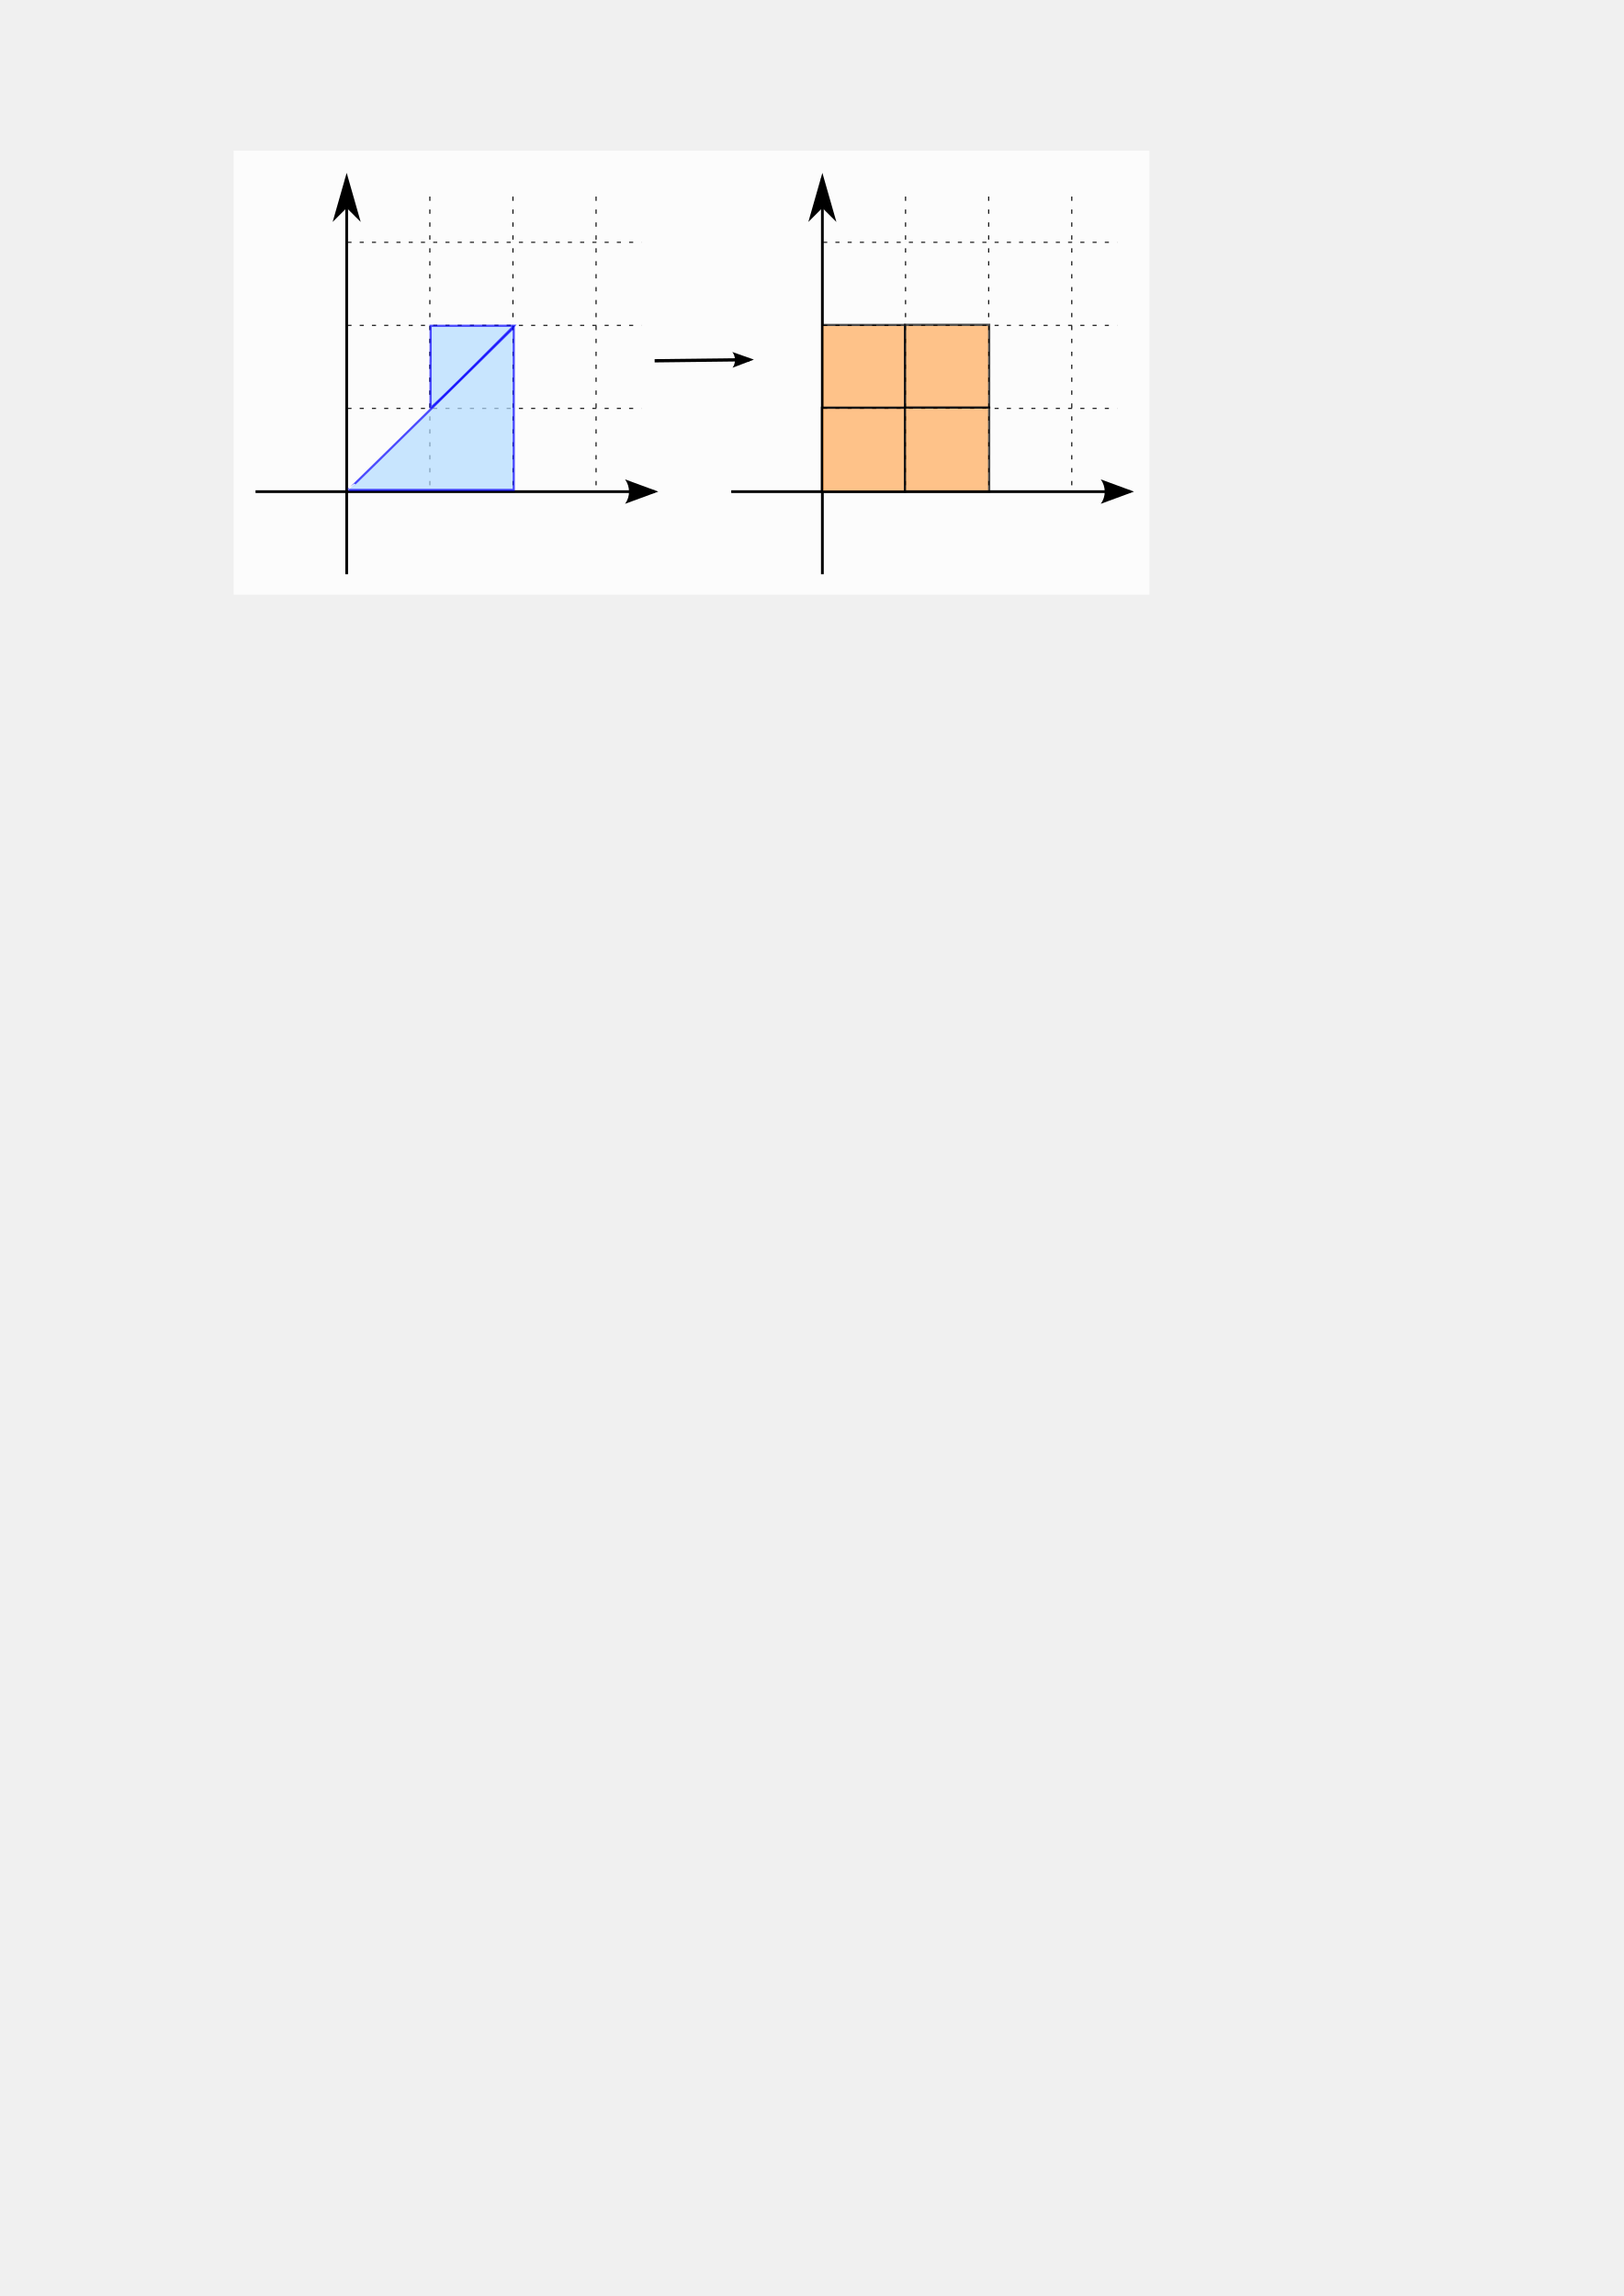
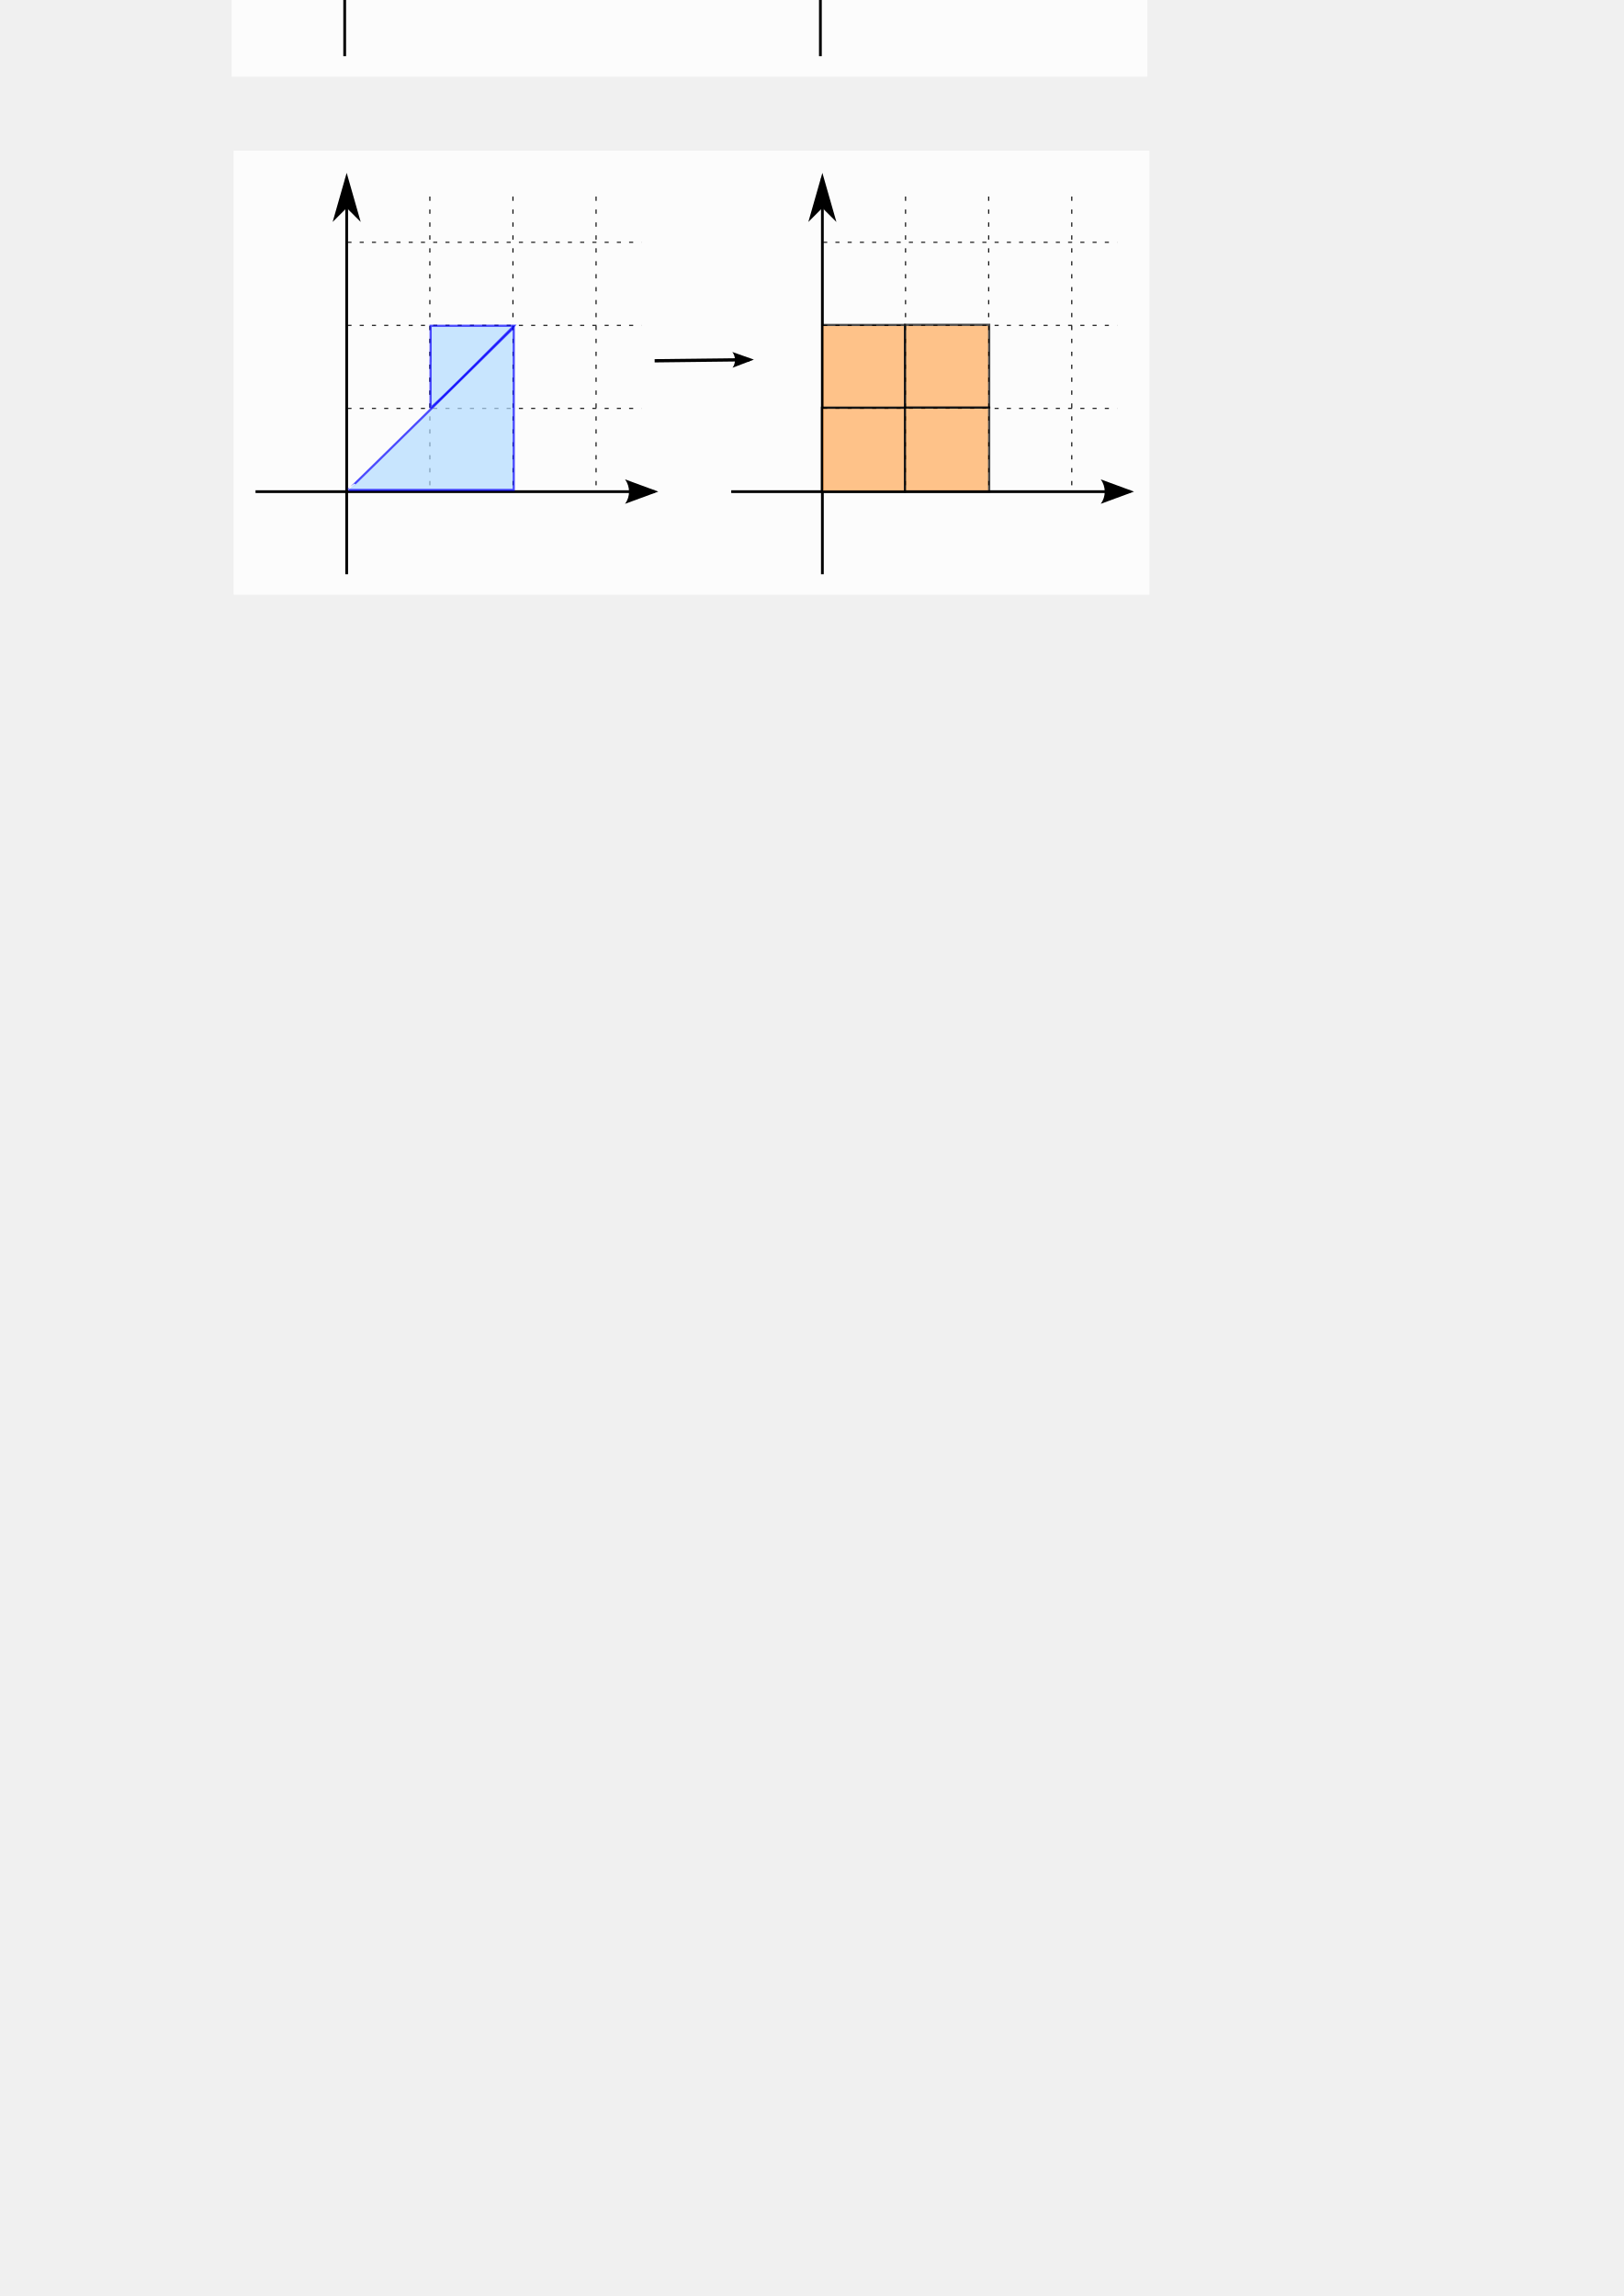
<svg xmlns="http://www.w3.org/2000/svg" width="744.094" height="1052.362" id="svg2" version="1.1">
  <defs id="defs4">
    <marker orient="auto" refY="0" refX="0" id="Arrow2Mend" style="overflow:visible">
      <path id="path3919" style="fill-rule:evenodd;stroke-width:0.625;stroke-linejoin:round" d="M 8.719,4.034 -2.207,0.016 8.719,-4.002 c -1.745,2.372 -1.735,5.617 -6e-7,8.035 z" transform="scale(-0.6,-0.6)" />
    </marker>
    <marker orient="auto" refY="0" refX="0" id="Arrow1Lend" style="overflow:visible">
      <path id="path3895" d="M 0,0 5,-5 -12.5,0 5,5 0,0 z" style="fill-rule:evenodd;stroke:#000000;stroke-width:1pt" transform="matrix(-0.8,0,0,-0.8,-10,0)" />
    </marker>
    <marker orient="auto" refY="0" refX="0" id="Arrow1Lstart" style="overflow:visible">
      <path id="path3824" d="M 0,0 5,-5 -12.5,0 5,5 0,0 z" style="fill-rule:evenodd;stroke:#000000;stroke-width:1pt" transform="matrix(0.8,0,0,0.8,10,0)" />
    </marker>
    <marker orient="auto" refY="0" refX="0" id="Arrow2Lend" style="overflow:visible">
      <path id="path3845" style="fill-rule:evenodd;stroke-width:0.625;stroke-linejoin:round" d="M 8.719,4.034 -2.207,0.016 8.719,-4.002 c -1.745,2.372 -1.735,5.617 -6e-7,8.035 z" transform="matrix(-1.1,0,0,-1.1,-1.1,0)" />
    </marker>
+     <marker orient="auto" refY="0" refX="0" id="Arrow2Mend-9" style="overflow:visible">
+       <path id="path3919-4" style="fill-rule:evenodd;stroke-width:0.625;stroke-linejoin:round" d="M 8.719,4.034 -2.207,0.016 8.719,-4.002 c -1.745,2.372 -1.735,5.617 -6e-7,8.035 z" transform="scale(-0.6,-0.6)" />
+     </marker>
+     <marker orient="auto" refY="0" refX="0" id="Arrow2Lend-9" style="overflow:visible">
+       <path id="path3845-8" style="fill-rule:evenodd;stroke-width:0.625;stroke-linejoin:round" d="M 8.719,4.034 -2.207,0.016 8.719,-4.002 c -1.745,2.372 -1.735,5.617 -6e-7,8.035 z" transform="matrix(-1.1,0,0,-1.1,-1.1,0)" />
+     </marker>
+     <marker orient="auto" refY="0" refX="0" id="Arrow1Lstart-8" style="overflow:visible">
+       <path id="path3824-0" d="M 0,0 5,-5 -12.5,0 5,5 0,0 z" style="fill-rule:evenodd;stroke:#000000;stroke-width:1pt" transform="matrix(0.8,0,0,0.8,10,0)" />
+     </marker>
+     <marker orient="auto" refY="0" refX="0" id="marker3060" style="overflow:visible">
+       <path id="path3062" style="fill-rule:evenodd;stroke-width:0.625;stroke-linejoin:round" d="M 8.719,4.034 -2.207,0.016 8.719,-4.002 c -1.745,2.372 -1.735,5.617 -6e-7,8.035 z" transform="matrix(-1.1,0,0,-1.1,-1.1,0)" />
+     </marker>
+     <marker orient="auto" refY="0" refX="0" id="marker3064" style="overflow:visible">
+       <path id="path3066" d="M 0,0 5,-5 -12.5,0 5,5 0,0 z" style="fill-rule:evenodd;stroke:#000000;stroke-width:1pt" transform="matrix(0.8,0,0,0.8,10,0)" />
+     </marker>
  </defs>
  <g id="layer6" style="display:inline">
    <rect y="69.026" x="107.074" height="203.562" width="419.67" id="rect3522" style="opacity:0.8;fill:#ffffff;fill-opacity:1;fill-rule:nonzero;stroke:none" />
+     <rect y="-168.419" x="106.165" height="203.562" width="419.67" id="rect3522-0" style="opacity:0.8;fill:#ffffff;fill-opacity:1;fill-rule:nonzero;stroke:none;display:inline" />
+     <path id="path3524-7" d="m 375.962,-155.763 0,181.516" style="fill:none;stroke:#000000;stroke-width:1.267px;stroke-linecap:butt;stroke-linejoin:miter;stroke-opacity:1;marker-start:url(#Arrow1Lstart);marker-end:none;display:inline" />
+     <path id="path3526-3" d="m 334.191,-12.099 182.898,0" style="fill:none;stroke:#000000;stroke-width:1.267;stroke-linecap:butt;stroke-linejoin:miter;stroke-miterlimit:4;stroke-opacity:1;stroke-dasharray:none;marker-end:url(#Arrow2Lend);display:inline" />
+     <path style="fill:none;stroke:#000000;stroke-width:0.494;stroke-linecap:butt;stroke-linejoin:miter;stroke-miterlimit:4;stroke-opacity:1;stroke-dasharray:1.975, 3.951;stroke-dashoffset:0;display:inline" d="m 452.164,-147.36 0,134.547" id="path3528-5" />
+     <path style="fill:none;stroke:#000000;stroke-width:0.468;stroke-linecap:butt;stroke-linejoin:miter;stroke-miterlimit:4;stroke-opacity:1;stroke-dasharray:1.871, 3.741;stroke-dashoffset:0;display:inline" d="m 376.319,-88.324 134.732,0" id="path3534-5" />
+     <flowRoot transform="matrix(1.173867,0,0,1.173867,-97.58554,-756.6626)" style="font-size:29.186px;font-style:normal;font-weight:normal;line-height:125%;letter-spacing:0px;word-spacing:0px;fill:#000000;fill-opacity:1;stroke:none;display:inline;font-family:Sans" id="flowRoot3540-8" xml:space="preserve">
+       <flowRegion id="flowRegion3542-0">
+         <rect y="626.078" x="487.399" height="48.487" width="121.218" id="rect3544-3" style="font-size:29.186px" />
+       </flowRegion>
+       <flowPara style="font-size:29.186px;font-style:italic" id="flowPara3546-4">x</flowPara>
+     </flowRoot>
+     <flowRoot xml:space="preserve" id="flowRoot3548-8" style="font-size:29.186px;font-style:normal;font-weight:normal;line-height:125%;letter-spacing:0px;word-spacing:0px;fill:#000000;fill-opacity:1;stroke:none;display:inline;font-family:Sans" transform="matrix(1.173867,0,0,1.173867,-221.8051,-884.1556)">
+       <flowRegion id="flowRegion3550-6">
+         <rect id="rect3552-8" width="121.218" height="48.487" x="487.399" y="626.078" style="font-size:29.186px" />
+       </flowRegion>
+       <flowPara id="flowPara3554-9" style="font-size:29.186px;font-style:italic">y</flowPara>
+     </flowRoot>
+     <flowRoot xml:space="preserve" id="flowRoot3556-1" style="font-size:34.469px;font-style:normal;font-weight:normal;line-height:125%;letter-spacing:0px;word-spacing:0px;fill:#000000;fill-opacity:1;stroke:none;display:inline;font-family:Sans" transform="matrix(0.4969688,0,0,0.4969688,90.91987,-315.4826)">
+       <flowRegion id="flowRegion3558-1">
+         <rect id="rect3560-6" width="121.218" height="48.487" x="487.399" y="626.078" style="font-size:34.469px" />
+       </flowRegion>
+       <flowPara id="flowPara3562-3" style="font-size:34.469px;font-style:italic">0,0</flowPara>
+     </flowRoot>
+     <path id="path3568-2" d="m 414.081,-147.36 0,134.547" style="fill:none;stroke:#000000;stroke-width:0.494;stroke-linecap:butt;stroke-linejoin:miter;stroke-miterlimit:4;stroke-opacity:1;stroke-dasharray:1.975, 3.951;stroke-dashoffset:0;display:inline" />
+     <path style="fill:none;stroke:#000000;stroke-width:0.494;stroke-linecap:butt;stroke-linejoin:miter;stroke-miterlimit:4;stroke-opacity:1;stroke-dasharray:1.975, 3.951;stroke-dashoffset:0;display:inline" d="m 490.257,-147.36 0,134.547" id="path3570-6" />
+     <path id="path3578-7" d="m 376.319,-50.249 134.732,0" style="fill:none;stroke:#000000;stroke-width:0.468;stroke-linecap:butt;stroke-linejoin:miter;stroke-miterlimit:4;stroke-opacity:1;stroke-dasharray:1.871, 3.741;stroke-dashoffset:0;display:inline" />
+     <path style="fill:none;stroke:#000000;stroke-width:0.468;stroke-linecap:butt;stroke-linejoin:miter;stroke-miterlimit:4;stroke-opacity:1;stroke-dasharray:1.871, 3.741;stroke-dashoffset:0;display:inline" d="m 376.319,-126.382 134.732,0" id="path3580-7" />
+     <path style="fill:none;stroke:#000000;stroke-width:1.267px;stroke-linecap:butt;stroke-linejoin:miter;stroke-opacity:1;marker-start:url(#Arrow1Lstart);marker-end:none;display:inline" d="m 157.962,-155.763 0,181.516" id="path4409-5" />
+     <path style="fill:none;stroke:#000000;stroke-width:1.267px;stroke-linecap:butt;stroke-linejoin:miter;stroke-opacity:1;marker-end:url(#Arrow2Lend);display:inline" d="m 116.191,-12.099 182.898,0" id="path4411-2" />
+     <path id="path4413-6" d="m 234.164,-147.36 0,134.547" style="fill:none;stroke:#000000;stroke-width:0.494;stroke-linecap:butt;stroke-linejoin:miter;stroke-miterlimit:4;stroke-opacity:1;stroke-dasharray:1.975, 3.951;stroke-dashoffset:0;display:inline" />
+     <path id="path4415-8" d="m 158.319,-88.324 134.732,0" style="fill:none;stroke:#000000;stroke-width:0.468;stroke-linecap:butt;stroke-linejoin:miter;stroke-miterlimit:4;stroke-opacity:1;stroke-dasharray:1.871, 3.741;stroke-dashoffset:0;display:inline" />
+     <flowRoot xml:space="preserve" id="flowRoot4417-3" style="font-size:29.186px;font-style:normal;font-weight:normal;line-height:125%;letter-spacing:0px;word-spacing:0px;fill:#000000;fill-opacity:1;stroke:none;display:inline;font-family:Sans" transform="matrix(1.173867,0,0,1.173867,-315.5855,-756.6626)">
+       <flowRegion id="flowRegion4419-2">
+         <rect style="font-size:29.186px" id="rect4421-9" width="121.218" height="48.487" x="487.399" y="626.078" />
+       </flowRegion>
+       <flowPara id="flowPara4423-3" style="font-size:29.186px;font-style:italic">x</flowPara>
+     </flowRoot>
+     <flowRoot transform="matrix(1.173867,0,0,1.173867,-439.8051,-884.1556)" style="font-size:29.186px;font-style:normal;font-weight:normal;line-height:125%;letter-spacing:0px;word-spacing:0px;fill:#000000;fill-opacity:1;stroke:none;display:inline;font-family:Sans" id="flowRoot4425-0" xml:space="preserve">
+       <flowRegion id="flowRegion4427-0">
+         <rect style="font-size:29.186px" y="626.078" x="487.399" height="48.487" width="121.218" id="rect4429-3" />
+       </flowRegion>
+       <flowPara style="font-size:29.186px;font-style:italic" id="flowPara4431-0">y</flowPara>
+     </flowRoot>
+     <flowRoot transform="matrix(0.4969688,0,0,0.4969688,-127.0801,-315.4826)" style="font-size:34.469px;font-style:normal;font-weight:normal;line-height:125%;letter-spacing:0px;word-spacing:0px;fill:#000000;fill-opacity:1;stroke:none;display:inline;font-family:Sans" id="flowRoot4433-3" xml:space="preserve">
+       <flowRegion id="flowRegion4435-8">
+         <rect style="font-size:34.469px" y="626.078" x="487.399" height="48.487" width="121.218" id="rect4437-7" />
+       </flowRegion>
+       <flowPara style="font-size:34.469px;font-style:italic" id="flowPara4439-4">0,0</flowPara>
+     </flowRoot>
+     <path style="fill:none;stroke:#000000;stroke-width:0.494;stroke-linecap:butt;stroke-linejoin:miter;stroke-miterlimit:4;stroke-opacity:1;stroke-dasharray:1.975, 3.951;stroke-dashoffset:0;display:inline" d="m 196.081,-147.36 0,134.547" id="path4441-1" />
+     <path id="path4443-0" d="m 272.257,-147.36 0,134.547" style="fill:none;stroke:#000000;stroke-width:0.494;stroke-linecap:butt;stroke-linejoin:miter;stroke-miterlimit:4;stroke-opacity:1;stroke-dasharray:1.975, 3.951;stroke-dashoffset:0;display:inline" />
+     <path style="fill:none;stroke:#000000;stroke-width:0.468;stroke-linecap:butt;stroke-linejoin:miter;stroke-miterlimit:4;stroke-opacity:1;stroke-dasharray:1.871, 3.741;stroke-dashoffset:0;display:inline" d="m 158.319,-50.249 134.732,0" id="path4445-8" />
+     <path id="path4447-9" d="m 158.319,-126.382 134.732,0" style="fill:none;stroke:#000000;stroke-width:0.468;stroke-linecap:butt;stroke-linejoin:miter;stroke-miterlimit:4;stroke-opacity:1;stroke-dasharray:1.871, 3.741;stroke-dashoffset:0;display:inline" />
+     <rect y="-88.504" x="375.907" height="37.944" width="37.887" id="rect3652-6" style="opacity:0.7;fill:#ffaa59;fill-opacity:1;stroke:#000000;stroke-width:1;stroke-miterlimit:4;stroke-opacity:1;stroke-dasharray:none;stroke-dashoffset:0;display:inline" />
+     <rect style="opacity:0.7;fill:#ffaa59;fill-opacity:1;stroke:#000000;stroke-width:1.003;stroke-miterlimit:4;stroke-opacity:1;stroke-dasharray:none;stroke-dashoffset:0;display:inline" id="rect4401-8" width="38.098" height="38.445" x="375.737" y="-50.555" />
+     <rect y="-50.646" x="413.79" height="38.451" width="38.61" id="rect4403-0" style="opacity:0.7;fill:#ffaa59;fill-opacity:1;stroke:#000000;stroke-width:1.016;stroke-miterlimit:4;stroke-opacity:1;stroke-dasharray:none;stroke-dashoffset:0;display:inline" />
+     <rect style="opacity:0.7;fill:#ffaa59;fill-opacity:1;stroke:#000000;stroke-width:1.009;stroke-miterlimit:4;stroke-opacity:1;stroke-dasharray:none;stroke-dashoffset:0;display:inline" id="rect4405-8" width="38.564" height="37.913" x="413.844" y="-88.568" />
+     <path style="opacity:0.7;fill:#b2dcff;fill-opacity:1;stroke:#0000ff;stroke-width:1;stroke-miterlimit:4;stroke-opacity:1;stroke-dasharray:none;stroke-dashoffset:0;display:inline" d="m 158.711,-12.877 43.409,0 32.402,0 0,-39.707 0,-34.74 c 0,0 -75.788,74.727 -75.811,74.448 z" id="rect4449-1" />
+     <path style="fill:none;stroke:#000000;stroke-width:1.5;stroke-linecap:butt;stroke-linejoin:miter;stroke-miterlimit:4;stroke-opacity:1;stroke-dasharray:none;marker-start:none;marker-end:url(#Arrow2Mend);display:inline" d="m 299.091,-72.082 43.5,-0.5" id="path4461-1" />
  </g>
  <g id="layer1" style="display:inline">
    <path id="path3524" d="m 376.87,81.681 0,181.516" style="fill:none;stroke:#000000;stroke-width:1.267px;stroke-linecap:butt;stroke-linejoin:miter;stroke-opacity:1;marker-start:url(#Arrow1Lstart);marker-end:none" />
    <path id="path3526" d="m 335.1,225.346 182.898,0" style="fill:none;stroke:#000000;stroke-width:1.267;stroke-linecap:butt;stroke-linejoin:miter;stroke-miterlimit:4;stroke-opacity:1;stroke-dasharray:none;marker-end:url(#Arrow2Lend)" />
    <path style="fill:none;stroke:#000000;stroke-width:0.494;stroke-linecap:butt;stroke-linejoin:miter;stroke-miterlimit:4;stroke-opacity:1;stroke-dasharray:1.975, 3.951;stroke-dashoffset:0" d="m 453.073,90.084 0,134.547" id="path3528" />
    <path style="fill:none;stroke:#000000;stroke-width:0.468;stroke-linecap:butt;stroke-linejoin:miter;stroke-miterlimit:4;stroke-opacity:1;stroke-dasharray:1.871, 3.741;stroke-dashoffset:0" d="m 377.228,149.12 134.732,0" id="path3534" />
    <flowRoot transform="matrix(1.173867,0,0,1.173867,-96.6769,-519.2183)" style="font-size:29.186px;font-style:normal;font-weight:normal;line-height:125%;letter-spacing:0px;word-spacing:0px;fill:#000000;fill-opacity:1;stroke:none;font-family:Sans" id="flowRoot3540" xml:space="preserve">
      <flowRegion id="flowRegion3542">
        <rect y="626.078" x="487.399" height="48.487" width="121.218" id="rect3544" style="font-size:29.186px" />
      </flowRegion>
      <flowPara style="font-size:29.186px;font-style:italic" id="flowPara3546">x</flowPara>
    </flowRoot>
    <flowRoot xml:space="preserve" id="flowRoot3548" style="font-size:29.186px;font-style:normal;font-weight:normal;line-height:125%;letter-spacing:0px;word-spacing:0px;fill:#000000;fill-opacity:1;stroke:none;font-family:Sans" transform="matrix(1.173867,0,0,1.173867,-220.8965,-646.7112)">
      <flowRegion id="flowRegion3550">
        <rect id="rect3552" width="121.218" height="48.487" x="487.399" y="626.078" style="font-size:29.186px" />
      </flowRegion>
      <flowPara id="flowPara3554" style="font-size:29.186px;font-style:italic">y</flowPara>
    </flowRoot>
    <flowRoot xml:space="preserve" id="flowRoot3556" style="font-size:34.469px;font-style:normal;font-weight:normal;line-height:125%;letter-spacing:0px;word-spacing:0px;fill:#000000;fill-opacity:1;stroke:none;font-family:Sans" transform="matrix(0.4969688,0,0,0.4969688,91.82851,-78.03819)">
      <flowRegion id="flowRegion3558">
        <rect id="rect3560" width="121.218" height="48.487" x="487.399" y="626.078" style="font-size:34.469px" />
      </flowRegion>
      <flowPara id="flowPara3562" style="font-size:34.469px;font-style:italic">0,0</flowPara>
    </flowRoot>
    <path id="path3568" d="m 414.989,90.084 0,134.547" style="fill:none;stroke:#000000;stroke-width:0.494;stroke-linecap:butt;stroke-linejoin:miter;stroke-miterlimit:4;stroke-opacity:1;stroke-dasharray:1.975, 3.951;stroke-dashoffset:0" />
    <path style="fill:none;stroke:#000000;stroke-width:0.494;stroke-linecap:butt;stroke-linejoin:miter;stroke-miterlimit:4;stroke-opacity:1;stroke-dasharray:1.975, 3.951;stroke-dashoffset:0" d="m 491.166,90.084 0,134.547" id="path3570" />
    <path id="path3578" d="m 377.228,187.195 134.732,0" style="fill:none;stroke:#000000;stroke-width:0.468;stroke-linecap:butt;stroke-linejoin:miter;stroke-miterlimit:4;stroke-opacity:1;stroke-dasharray:1.871, 3.741;stroke-dashoffset:0" />
    <path style="fill:none;stroke:#000000;stroke-width:0.468;stroke-linecap:butt;stroke-linejoin:miter;stroke-miterlimit:4;stroke-opacity:1;stroke-dasharray:1.871, 3.741;stroke-dashoffset:0" d="m 377.228,111.063 134.732,0" id="path3580" />
    <path style="fill:none;stroke:#000000;stroke-width:1.267px;stroke-linecap:butt;stroke-linejoin:miter;stroke-opacity:1;marker-start:url(#Arrow1Lstart);marker-end:none" d="m 158.87,81.681 0,181.516" id="path4409" />
    <path style="fill:none;stroke:#000000;stroke-width:1.267px;stroke-linecap:butt;stroke-linejoin:miter;stroke-opacity:1;marker-end:url(#Arrow2Lend)" d="m 117.1,225.346 182.898,0" id="path4411" />
    <path id="path4413" d="m 235.073,90.084 0,134.547" style="fill:none;stroke:#000000;stroke-width:0.494;stroke-linecap:butt;stroke-linejoin:miter;stroke-miterlimit:4;stroke-opacity:1;stroke-dasharray:1.975, 3.951;stroke-dashoffset:0" />
    <path id="path4415" d="m 159.228,149.12 134.732,0" style="fill:none;stroke:#000000;stroke-width:0.468;stroke-linecap:butt;stroke-linejoin:miter;stroke-miterlimit:4;stroke-opacity:1;stroke-dasharray:1.871, 3.741;stroke-dashoffset:0" />
    <flowRoot xml:space="preserve" id="flowRoot4417" style="font-size:29.186px;font-style:normal;font-weight:normal;line-height:125%;letter-spacing:0px;word-spacing:0px;fill:#000000;fill-opacity:1;stroke:none;font-family:Sans" transform="matrix(1.173867,0,0,1.173867,-314.6769,-519.2183)">
      <flowRegion id="flowRegion4419">
        <rect style="font-size:29.186px" id="rect4421" width="121.218" height="48.487" x="487.399" y="626.078" />
      </flowRegion>
      <flowPara id="flowPara4423" style="font-size:29.186px;font-style:italic">x</flowPara>
    </flowRoot>
    <flowRoot transform="matrix(1.173867,0,0,1.173867,-438.8965,-646.7112)" style="font-size:29.186px;font-style:normal;font-weight:normal;line-height:125%;letter-spacing:0px;word-spacing:0px;fill:#000000;fill-opacity:1;stroke:none;font-family:Sans" id="flowRoot4425" xml:space="preserve">
      <flowRegion id="flowRegion4427">
        <rect style="font-size:29.186px" y="626.078" x="487.399" height="48.487" width="121.218" id="rect4429" />
      </flowRegion>
      <flowPara style="font-size:29.186px;font-style:italic" id="flowPara4431">y</flowPara>
    </flowRoot>
    <flowRoot transform="matrix(0.4969688,0,0,0.4969688,-126.1715,-78.03819)" style="font-size:34.469px;font-style:normal;font-weight:normal;line-height:125%;letter-spacing:0px;word-spacing:0px;fill:#000000;fill-opacity:1;stroke:none;font-family:Sans" id="flowRoot4433" xml:space="preserve">
      <flowRegion id="flowRegion4435">
        <rect style="font-size:34.469px" y="626.078" x="487.399" height="48.487" width="121.218" id="rect4437" />
      </flowRegion>
      <flowPara style="font-size:34.469px;font-style:italic" id="flowPara4439">0,0</flowPara>
    </flowRoot>
    <path style="fill:none;stroke:#000000;stroke-width:0.494;stroke-linecap:butt;stroke-linejoin:miter;stroke-miterlimit:4;stroke-opacity:1;stroke-dasharray:1.975, 3.951;stroke-dashoffset:0" d="m 196.989,90.084 0,134.547" id="path4441" />
    <path id="path4443" d="m 273.166,90.084 0,134.547" style="fill:none;stroke:#000000;stroke-width:0.494;stroke-linecap:butt;stroke-linejoin:miter;stroke-miterlimit:4;stroke-opacity:1;stroke-dasharray:1.975, 3.951;stroke-dashoffset:0" />
    <path style="fill:none;stroke:#000000;stroke-width:0.468;stroke-linecap:butt;stroke-linejoin:miter;stroke-miterlimit:4;stroke-opacity:1;stroke-dasharray:1.871, 3.741;stroke-dashoffset:0" d="m 159.228,187.195 134.732,0" id="path4445" />
    <path id="path4447" d="m 159.228,111.063 134.732,0" style="fill:none;stroke:#000000;stroke-width:0.468;stroke-linecap:butt;stroke-linejoin:miter;stroke-miterlimit:4;stroke-opacity:1;stroke-dasharray:1.871, 3.741;stroke-dashoffset:0" />
  </g>
  <g id="layer5" style="display:inline">
    <rect y="148.941" x="376.816" height="37.944" width="37.887" id="rect3652" style="opacity:0.7;fill:#ffaa59;fill-opacity:1;stroke:#000000;stroke-width:1;stroke-miterlimit:4;stroke-opacity:1;stroke-dasharray:none;stroke-dashoffset:0" />
    <flowRoot xml:space="preserve" id="flowRoot4825" style="fill:black;stroke:none;stroke-opacity:1;stroke-width:1px;stroke-linejoin:miter;stroke-linecap:butt;fill-opacity:1;font-family:Sans;font-style:normal;font-weight:normal;font-size:40px;line-height:125%;letter-spacing:0px;word-spacing:0px">
      <flowRegion id="flowRegion4827">
        <rect id="rect4829" width="206.475" height="107.48" x="1038.74" y="-76.18" />
      </flowRegion>
      <flowPara id="flowPara4831" />
    </flowRoot>
    <rect style="opacity:0.7;fill:#ffaa59;fill-opacity:1;stroke:#000000;stroke-width:1.003;stroke-miterlimit:4;stroke-opacity:1;stroke-dasharray:none;stroke-dashoffset:0" id="rect4401" width="38.098" height="38.445" x="376.646" y="186.889" />
    <rect y="186.799" x="414.698" height="38.451" width="38.61" id="rect4403" style="opacity:0.7;fill:#ffaa59;fill-opacity:1;stroke:#000000;stroke-width:1.016;stroke-miterlimit:4;stroke-opacity:1;stroke-dasharray:none;stroke-dashoffset:0" />
    <rect style="opacity:0.7;fill:#ffaa59;fill-opacity:1;stroke:#000000;stroke-width:1.009;stroke-miterlimit:4;stroke-opacity:1;stroke-dasharray:none;stroke-dashoffset:0" id="rect4405" width="38.564" height="37.913" x="414.752" y="148.876" />
    <path style="opacity:0.7;fill:#b2dcff;fill-opacity:1;stroke:#0000ff;stroke-width:1;stroke-miterlimit:4;stroke-opacity:1;stroke-dasharray:none;stroke-dashoffset:0" d="m 159.62,224.567 43.409,0 32.402,0 0,-39.707 0,-34.74 c 0,0 -75.788,74.727 -75.811,74.448 z" id="rect4449" />
    <path id="path4459" d="m 212.414,149.318 0,0.016 -15.065,0 0,16.02 -0.031,0 0,21.517 c 0.728,0.318 38.24,-37.552 38.24,-37.552 l -23.144,0 z" style="opacity:0.7;fill:#b2dcff;fill-opacity:1;stroke:#0000ff;stroke-width:1;stroke-miterlimit:4;stroke-opacity:1;stroke-dasharray:none;stroke-dashoffset:0" />
    <path style="fill:none;stroke:#000000;stroke-width:1.5;stroke-linecap:butt;stroke-linejoin:miter;stroke-miterlimit:4;stroke-opacity:1;stroke-dasharray:none;marker-start:none;marker-end:url(#Arrow2Mend)" d="m 300,165.362 43.5,-0.5" id="path4461" />
  </g>
</svg>
